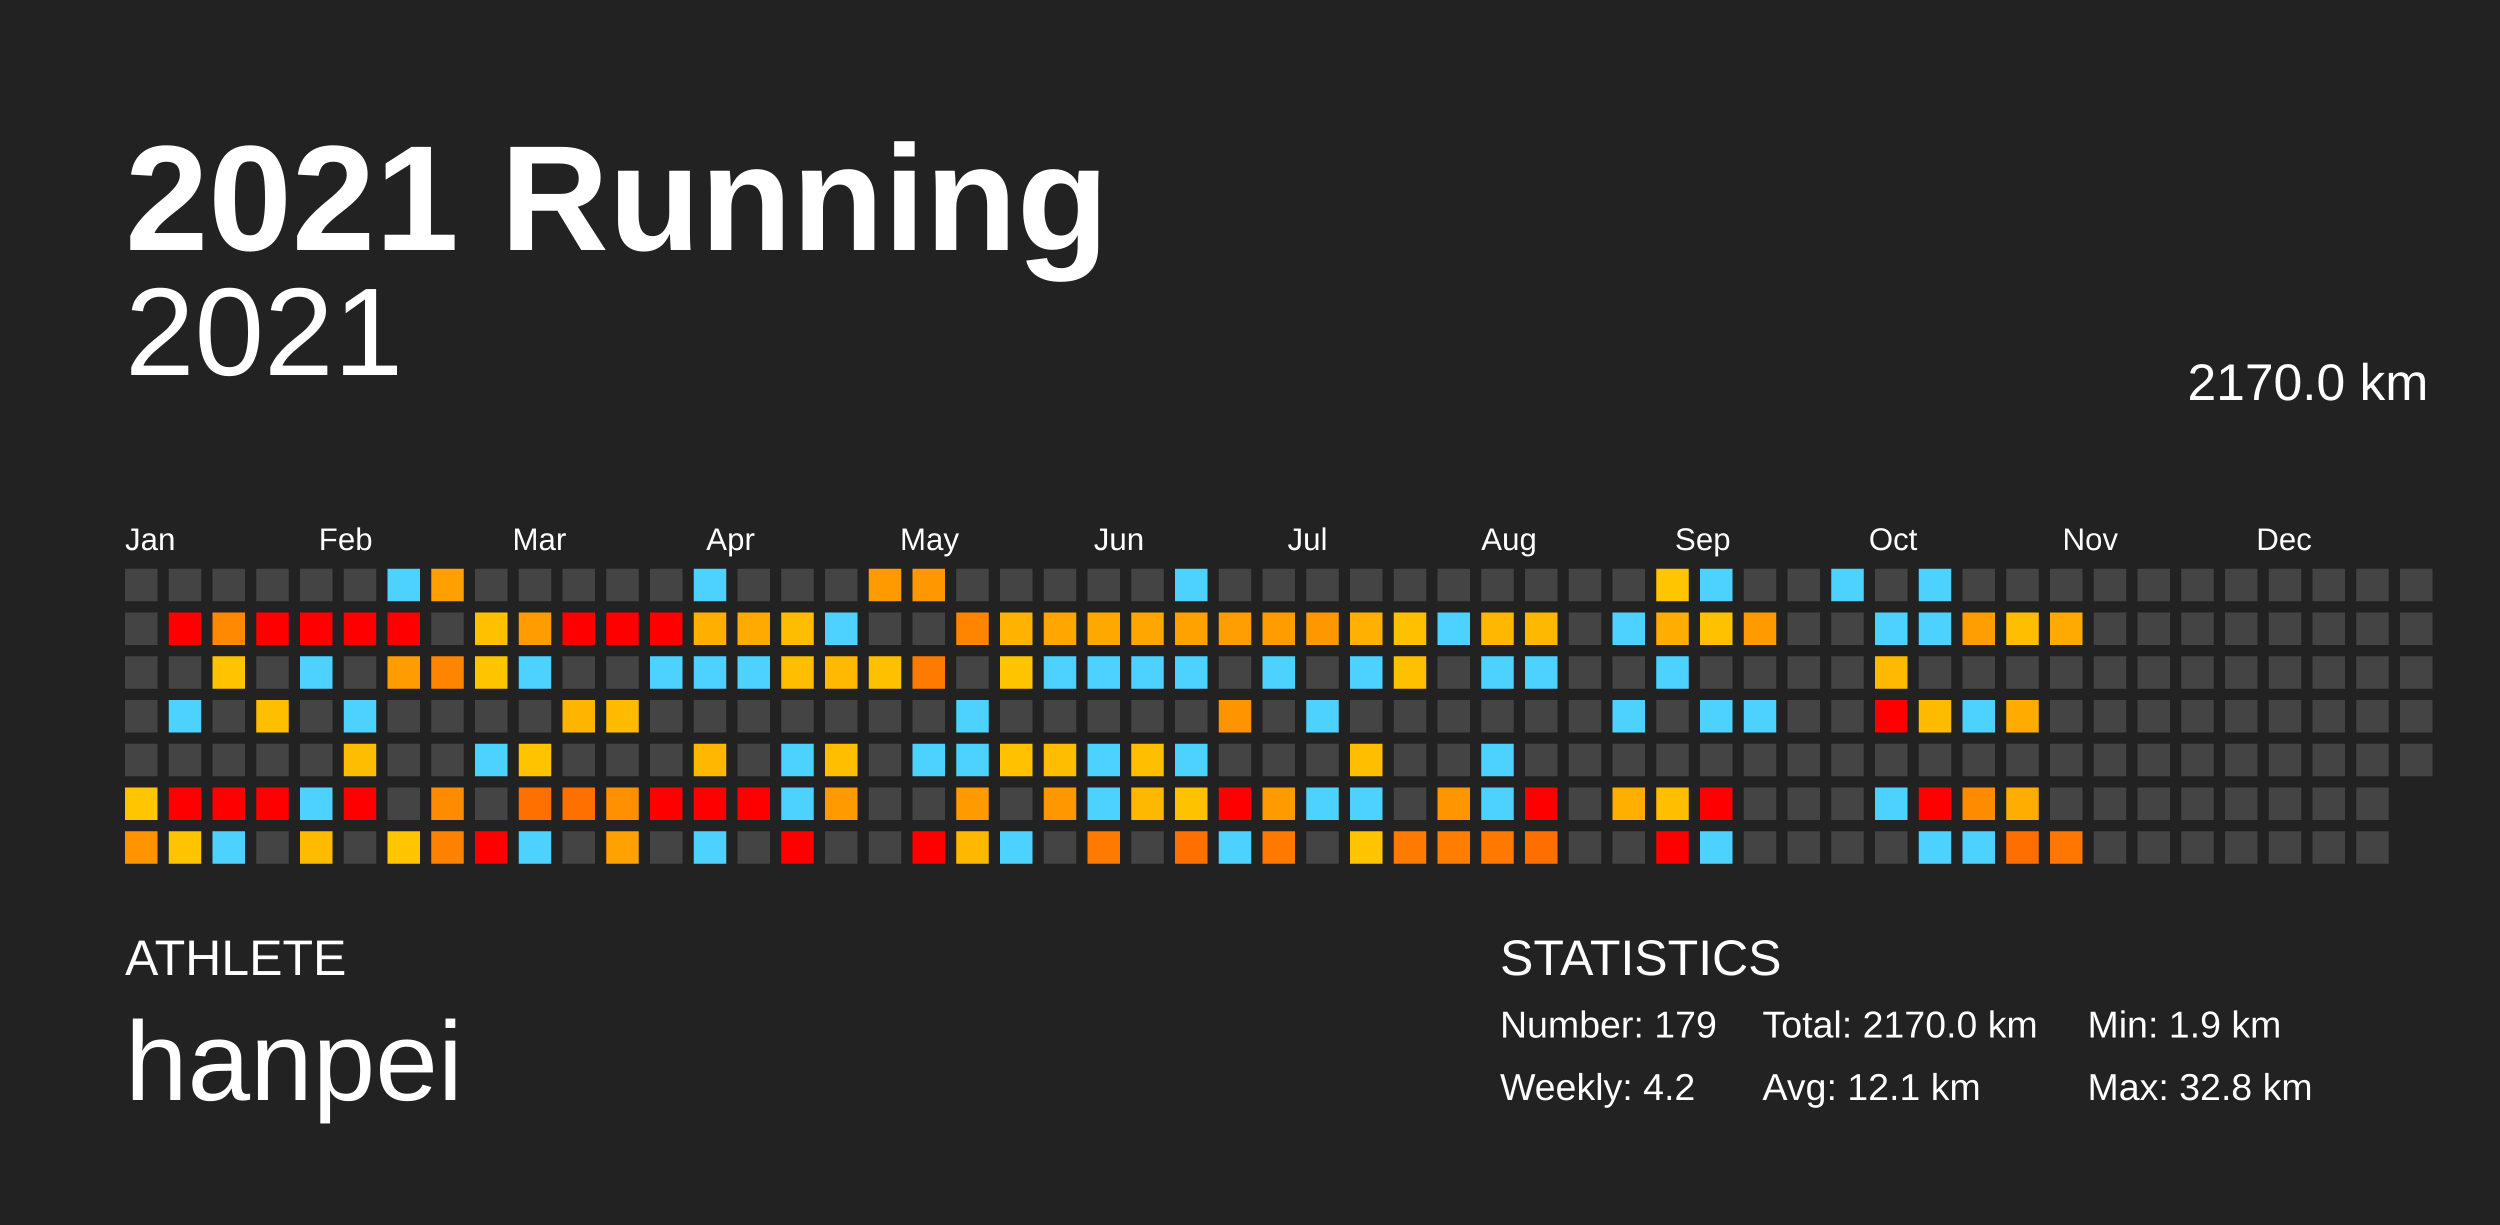
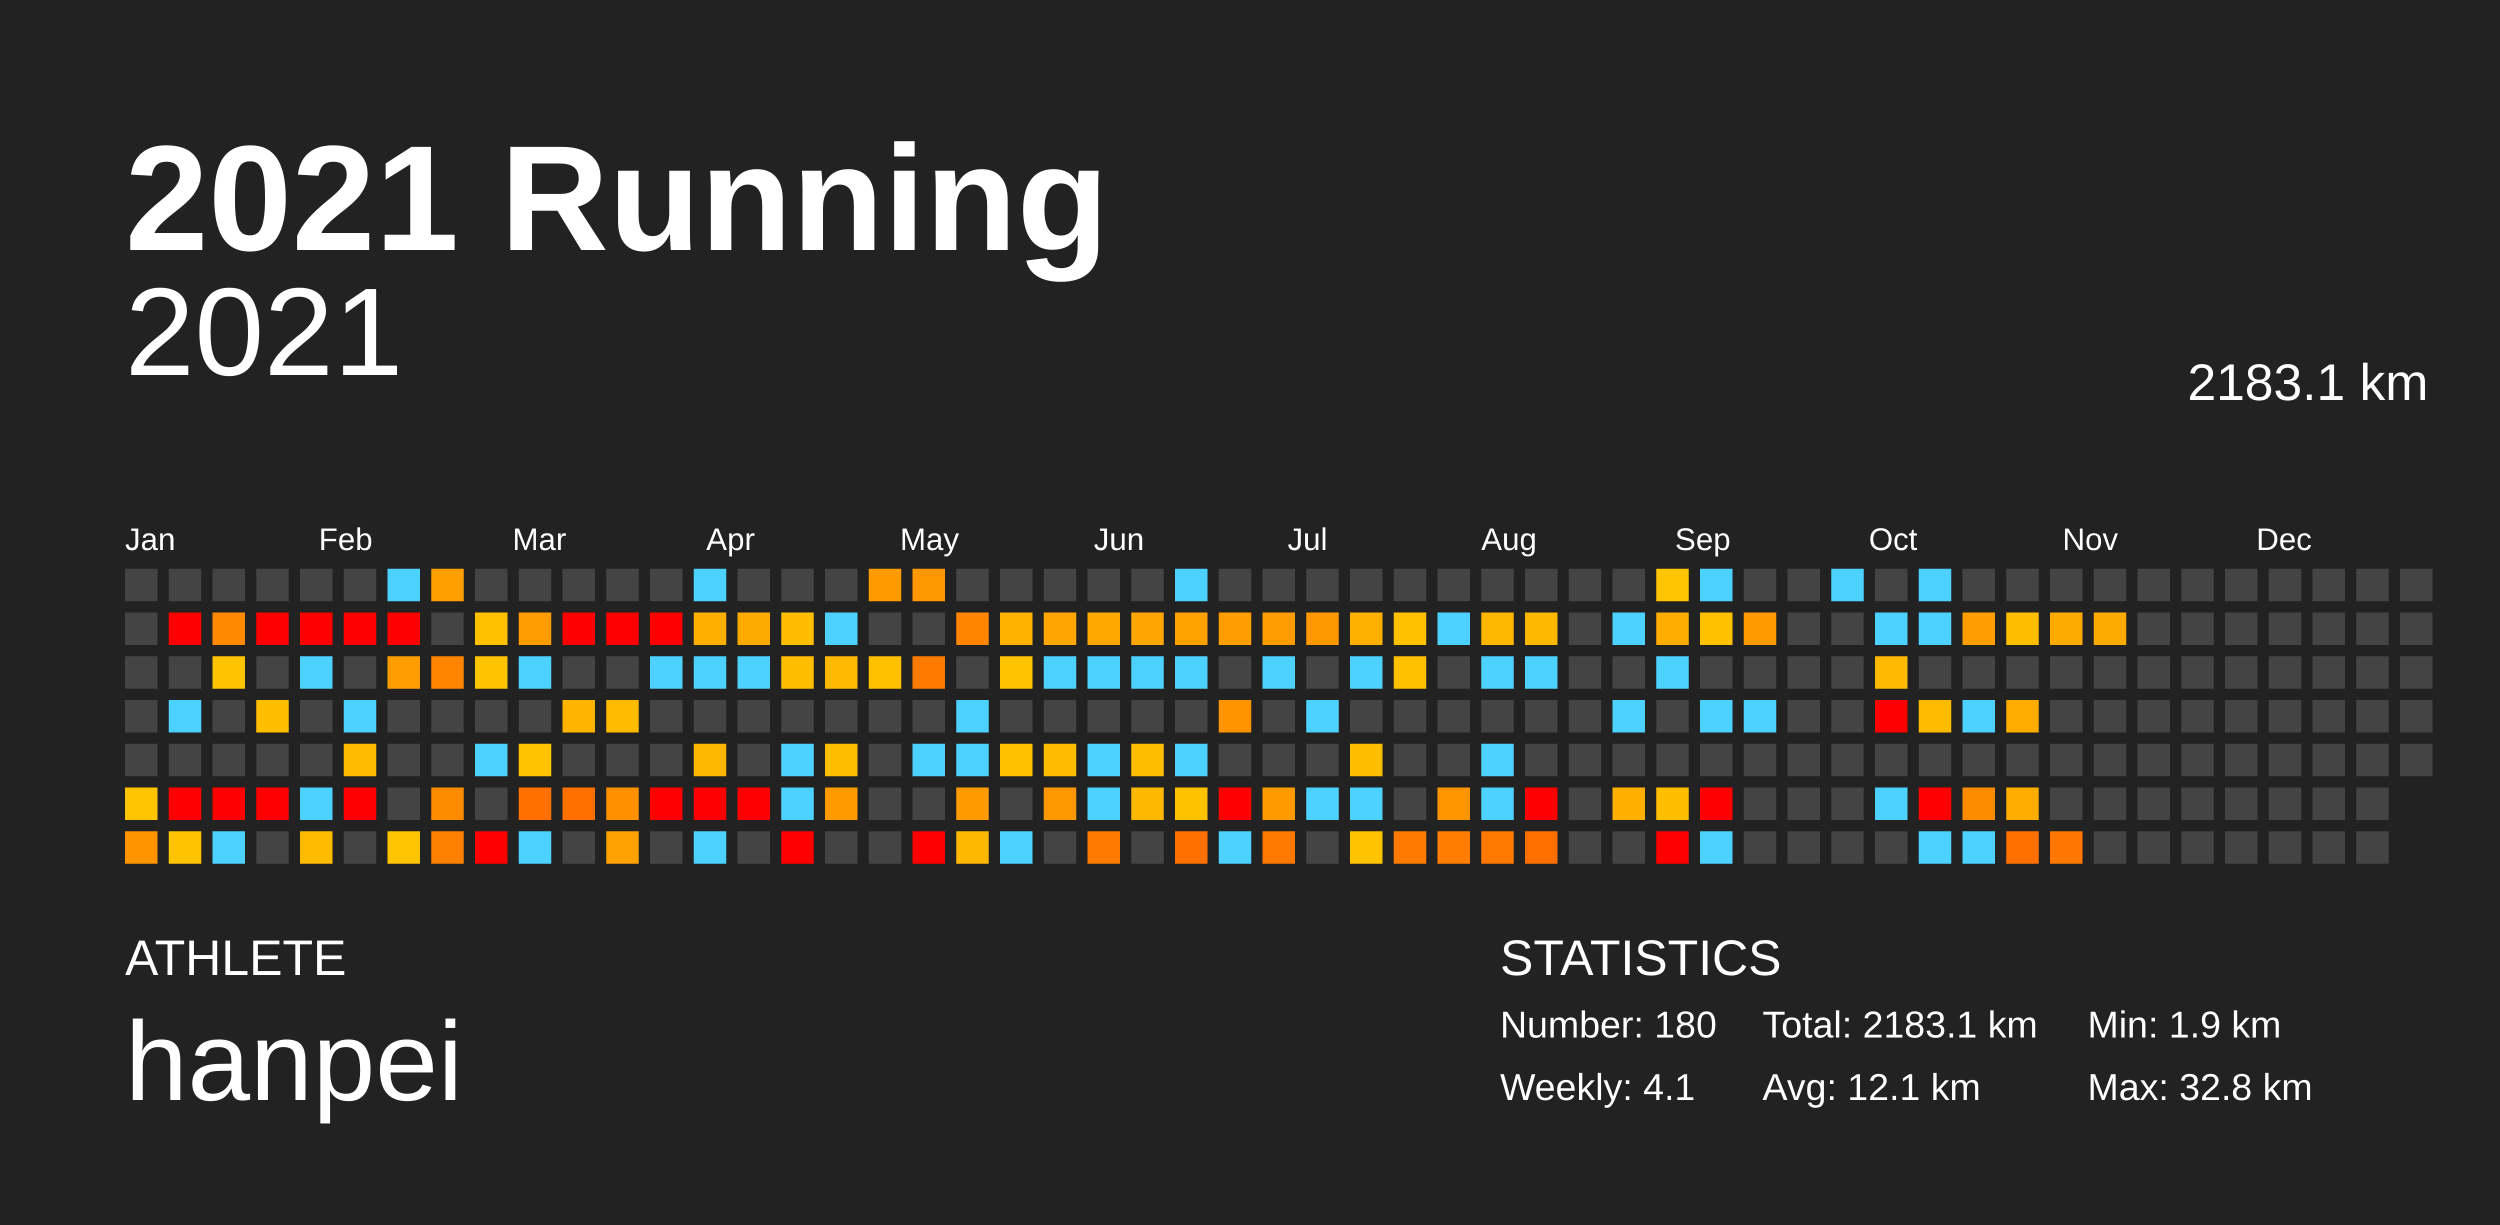
<svg xmlns="http://www.w3.org/2000/svg" baseProfile="full" height="98mm" version="1.1" viewBox="0,0,200,98" width="200mm">
  <defs />
  <rect fill="#222222" height="98" width="200" x="0" y="0" />
  <text fill="#FFFFFF" style="font-size:12px; font-family:Arial; font-weight:bold;" x="10" y="20">2021 Running</text>
  <text fill="#FFFFFF" style="font-size:4px; font-family:Arial" x="10" y="78">ATHLETE</text>
  <text fill="#FFFFFF" style="font-size:9px; font-family:Arial" x="10" y="88">hanpei</text>
  <text fill="#FFFFFF" style="font-size:4px; font-family:Arial" x="120" y="78">STATISTICS</text>
-   <text fill="#FFFFFF" style="font-size:3px; font-family:Arial" x="120" y="83">Number: 179</text>
-   <text fill="#FFFFFF" style="font-size:3px; font-family:Arial" x="120" y="88">Weekly: 4.2</text>
-   <text fill="#FFFFFF" style="font-size:3px; font-family:Arial" x="141" y="83">Total: 2170.0 km</text>
+   <text fill="#FFFFFF" style="font-size:3px; font-family:Arial" x="120" y="83">Number: 180</text>
+   <text fill="#FFFFFF" style="font-size:3px; font-family:Arial" x="120" y="88">Weekly: 4.1</text>
+   <text fill="#FFFFFF" style="font-size:3px; font-family:Arial" x="141" y="83">Total: 2183.1 km</text>
  <text fill="#FFFFFF" style="font-size:3px; font-family:Arial" x="141" y="88">Avg: 12.1 km</text>
  <text fill="#FFFFFF" style="font-size:3px; font-family:Arial" x="167" y="83">Min: 1.9 km</text>
  <text fill="#FFFFFF" style="font-size:3px; font-family:Arial" x="167" y="88">Max: 32.8 km</text>
  <text alignment-baseline="hanging" fill="#FFFFFF" style="font-size:10.0px; font-family:Arial;" x="10" y="30">2021</text>
-   <text alignment-baseline="hanging" fill="#FFFFFF" style="font-size:4.125px; font-family:Arial;" x="175" y="32">2170.0 km</text>
+   <text alignment-baseline="hanging" fill="#FFFFFF" style="font-size:4.125px; font-family:Arial;" x="175" y="32">2183.1 km</text>
  <text fill="#FFFFFF" style="font-size:2.5px; font-family:Arial" x="10.0" y="44">Jan</text>
  <text fill="#FFFFFF" style="font-size:2.5px; font-family:Arial" x="25.5" y="44">Feb</text>
  <text fill="#FFFFFF" style="font-size:2.5px; font-family:Arial" x="41.0" y="44">Mar</text>
  <text fill="#FFFFFF" style="font-size:2.5px; font-family:Arial" x="56.5" y="44">Apr</text>
  <text fill="#FFFFFF" style="font-size:2.5px; font-family:Arial" x="72.0" y="44">May</text>
  <text fill="#FFFFFF" style="font-size:2.5px; font-family:Arial" x="87.5" y="44">Jun</text>
  <text fill="#FFFFFF" style="font-size:2.5px; font-family:Arial" x="103.0" y="44">Jul</text>
  <text fill="#FFFFFF" style="font-size:2.5px; font-family:Arial" x="118.5" y="44">Aug</text>
  <text fill="#FFFFFF" style="font-size:2.5px; font-family:Arial" x="134.0" y="44">Sep</text>
  <text fill="#FFFFFF" style="font-size:2.5px; font-family:Arial" x="149.5" y="44">Oct</text>
  <text fill="#FFFFFF" style="font-size:2.5px; font-family:Arial" x="165.0" y="44">Nov</text>
  <text fill="#FFFFFF" style="font-size:2.5px; font-family:Arial" x="180.5" y="44">Dec</text>
  <rect fill="#444444" height="2.6" width="2.6" x="10.0" y="45.5" />
  <rect fill="#444444" height="2.6" width="2.6" x="10.0" y="49.0" />
  <rect fill="#444444" height="2.6" width="2.6" x="10.0" y="52.5" />
  <rect fill="#444444" height="2.6" width="2.6" x="10.0" y="56.0" />
  <rect fill="#444444" height="2.6" width="2.6" x="10.0" y="59.5" />
  <rect fill="#ffc500" height="2.6" width="2.6" x="10.0" y="63.0" />
  <rect fill="#ff9400" height="2.6" width="2.6" x="10.0" y="66.5" />
  <rect fill="#444444" height="2.6" width="2.6" x="13.5" y="45.5" />
  <rect fill="red" height="2.6" width="2.6" x="13.5" y="49.0" />
  <rect fill="#444444" height="2.6" width="2.6" x="13.5" y="52.5" />
  <rect fill="#4dd2ff" height="2.6" width="2.6" x="13.5" y="56.0" />
  <rect fill="#444444" height="2.6" width="2.6" x="13.5" y="59.5" />
  <rect fill="red" height="2.6" width="2.6" x="13.5" y="63.0" />
  <rect fill="#ffc400" height="2.6" width="2.6" x="13.5" y="66.5" />
  <rect fill="#444444" height="2.6" width="2.6" x="17.0" y="45.5" />
  <rect fill="#ff8900" height="2.6" width="2.6" x="17.0" y="49.0" />
  <rect fill="#ffc300" height="2.6" width="2.6" x="17.0" y="52.5" />
  <rect fill="#444444" height="2.6" width="2.6" x="17.0" y="56.0" />
  <rect fill="#444444" height="2.6" width="2.6" x="17.0" y="59.5" />
  <rect fill="red" height="2.6" width="2.6" x="17.0" y="63.0" />
  <rect fill="#4dd2ff" height="2.6" width="2.6" x="17.0" y="66.5" />
  <rect fill="#444444" height="2.6" width="2.6" x="20.5" y="45.5" />
  <rect fill="red" height="2.6" width="2.6" x="20.5" y="49.0" />
  <rect fill="#444444" height="2.6" width="2.6" x="20.5" y="52.5" />
  <rect fill="#ffbe00" height="2.6" width="2.6" x="20.5" y="56.0" />
  <rect fill="#444444" height="2.6" width="2.6" x="20.5" y="59.5" />
  <rect fill="red" height="2.6" width="2.6" x="20.5" y="63.0" />
  <rect fill="#444444" height="2.6" width="2.6" x="20.5" y="66.5" />
  <rect fill="#444444" height="2.6" width="2.6" x="24.0" y="45.5" />
  <rect fill="red" height="2.6" width="2.6" x="24.0" y="49.0" />
  <rect fill="#4dd2ff" height="2.6" width="2.6" x="24.0" y="52.5" />
  <rect fill="#444444" height="2.6" width="2.6" x="24.0" y="56.0" />
  <rect fill="#444444" height="2.6" width="2.6" x="24.0" y="59.5" />
  <rect fill="#4dd2ff" height="2.6" width="2.6" x="24.0" y="63.0" />
  <rect fill="#ffbb00" height="2.6" width="2.6" x="24.0" y="66.5" />
  <rect fill="#444444" height="2.6" width="2.6" x="27.5" y="45.5" />
  <rect fill="red" height="2.6" width="2.6" x="27.5" y="49.0" />
  <rect fill="#444444" height="2.6" width="2.6" x="27.5" y="52.5" />
  <rect fill="#4dd2ff" height="2.6" width="2.6" x="27.5" y="56.0" />
  <rect fill="#ffbd00" height="2.6" width="2.6" x="27.5" y="59.5" />
  <rect fill="red" height="2.6" width="2.6" x="27.5" y="63.0" />
  <rect fill="#444444" height="2.6" width="2.6" x="27.5" y="66.5" />
  <rect fill="#4dd2ff" height="2.6" width="2.6" x="31.0" y="45.5" />
  <rect fill="red" height="2.6" width="2.6" x="31.0" y="49.0" />
  <rect fill="#ff9d00" height="2.6" width="2.6" x="31.0" y="52.5" />
  <rect fill="#444444" height="2.6" width="2.6" x="31.0" y="56.0" />
  <rect fill="#444444" height="2.6" width="2.6" x="31.0" y="59.5" />
  <rect fill="#444444" height="2.6" width="2.6" x="31.0" y="63.0" />
  <rect fill="#ffc500" height="2.6" width="2.6" x="31.0" y="66.5" />
  <rect fill="#ffa000" height="2.6" width="2.6" x="34.5" y="45.5" />
  <rect fill="#444444" height="2.6" width="2.6" x="34.5" y="49.0" />
  <rect fill="#ff8500" height="2.6" width="2.6" x="34.5" y="52.5" />
  <rect fill="#444444" height="2.6" width="2.6" x="34.5" y="56.0" />
  <rect fill="#444444" height="2.6" width="2.6" x="34.5" y="59.5" />
  <rect fill="#ff8b00" height="2.6" width="2.6" x="34.5" y="63.0" />
  <rect fill="#ff8100" height="2.6" width="2.6" x="34.5" y="66.5" />
  <rect fill="#444444" height="2.6" width="2.6" x="38.0" y="45.5" />
  <rect fill="#ffc000" height="2.6" width="2.6" x="38.0" y="49.0" />
  <rect fill="#ffc400" height="2.6" width="2.6" x="38.0" y="52.5" />
  <rect fill="#444444" height="2.6" width="2.6" x="38.0" y="56.0" />
  <rect fill="#4dd2ff" height="2.6" width="2.6" x="38.0" y="59.5" />
  <rect fill="#444444" height="2.6" width="2.6" x="38.0" y="63.0" />
  <rect fill="red" height="2.6" width="2.6" x="38.0" y="66.5" />
  <rect fill="#444444" height="2.6" width="2.6" x="41.5" y="45.5" />
  <rect fill="#ff9d00" height="2.6" width="2.6" x="41.5" y="49.0" />
  <rect fill="#4dd2ff" height="2.6" width="2.6" x="41.5" y="52.5" />
  <rect fill="#444444" height="2.6" width="2.6" x="41.5" y="56.0" />
  <rect fill="#ffc300" height="2.6" width="2.6" x="41.5" y="59.5" />
  <rect fill="#ff7000" height="2.6" width="2.6" x="41.5" y="63.0" />
  <rect fill="#4dd2ff" height="2.6" width="2.6" x="41.5" y="66.5" />
  <rect fill="#444444" height="2.6" width="2.6" x="45.0" y="45.5" />
  <rect fill="red" height="2.6" width="2.6" x="45.0" y="49.0" />
  <rect fill="#444444" height="2.6" width="2.6" x="45.0" y="52.5" />
  <rect fill="#ffb500" height="2.6" width="2.6" x="45.0" y="56.0" />
  <rect fill="#444444" height="2.6" width="2.6" x="45.0" y="59.5" />
  <rect fill="#ff7000" height="2.6" width="2.6" x="45.0" y="63.0" />
  <rect fill="#444444" height="2.6" width="2.6" x="45.0" y="66.5" />
  <rect fill="#444444" height="2.6" width="2.6" x="48.5" y="45.5" />
  <rect fill="red" height="2.6" width="2.6" x="48.5" y="49.0" />
  <rect fill="#444444" height="2.6" width="2.6" x="48.5" y="52.5" />
  <rect fill="#ffbb00" height="2.6" width="2.6" x="48.5" y="56.0" />
  <rect fill="#444444" height="2.6" width="2.6" x="48.5" y="59.5" />
  <rect fill="#ff9000" height="2.6" width="2.6" x="48.5" y="63.0" />
  <rect fill="#ffa100" height="2.6" width="2.6" x="48.5" y="66.5" />
  <rect fill="#444444" height="2.6" width="2.6" x="52.0" y="45.5" />
  <rect fill="red" height="2.6" width="2.6" x="52.0" y="49.0" />
  <rect fill="#4dd2ff" height="2.6" width="2.6" x="52.0" y="52.5" />
  <rect fill="#444444" height="2.6" width="2.6" x="52.0" y="56.0" />
  <rect fill="#444444" height="2.6" width="2.6" x="52.0" y="59.5" />
  <rect fill="red" height="2.6" width="2.6" x="52.0" y="63.0" />
  <rect fill="#444444" height="2.6" width="2.6" x="52.0" y="66.5" />
  <rect fill="#4dd2ff" height="2.6" width="2.6" x="55.5" y="45.5" />
  <rect fill="#ffaf00" height="2.6" width="2.6" x="55.5" y="49.0" />
  <rect fill="#4dd2ff" height="2.6" width="2.6" x="55.5" y="52.5" />
  <rect fill="#444444" height="2.6" width="2.6" x="55.5" y="56.0" />
  <rect fill="#ffb700" height="2.6" width="2.6" x="55.5" y="59.5" />
  <rect fill="red" height="2.6" width="2.6" x="55.5" y="63.0" />
  <rect fill="#4dd2ff" height="2.6" width="2.6" x="55.5" y="66.5" />
  <rect fill="#444444" height="2.6" width="2.6" x="59.0" y="45.5" />
  <rect fill="#ffaa00" height="2.6" width="2.6" x="59.0" y="49.0" />
  <rect fill="#4dd2ff" height="2.6" width="2.6" x="59.0" y="52.5" />
  <rect fill="#444444" height="2.6" width="2.6" x="59.0" y="56.0" />
  <rect fill="#444444" height="2.6" width="2.6" x="59.0" y="59.5" />
  <rect fill="red" height="2.6" width="2.6" x="59.0" y="63.0" />
  <rect fill="#444444" height="2.6" width="2.6" x="59.0" y="66.5" />
  <rect fill="#444444" height="2.6" width="2.6" x="62.5" y="45.5" />
  <rect fill="#ffbd00" height="2.6" width="2.6" x="62.5" y="49.0" />
  <rect fill="#ffbe00" height="2.6" width="2.6" x="62.5" y="52.5" />
  <rect fill="#444444" height="2.6" width="2.6" x="62.5" y="56.0" />
  <rect fill="#4dd2ff" height="2.6" width="2.6" x="62.5" y="59.5" />
  <rect fill="#4dd2ff" height="2.6" width="2.6" x="62.5" y="63.0" />
  <rect fill="red" height="2.6" width="2.6" x="62.5" y="66.5" />
  <rect fill="#444444" height="2.6" width="2.6" x="66.0" y="45.5" />
  <rect fill="#4dd2ff" height="2.6" width="2.6" x="66.0" y="49.0" />
  <rect fill="#ffb900" height="2.6" width="2.6" x="66.0" y="52.5" />
  <rect fill="#444444" height="2.6" width="2.6" x="66.0" y="56.0" />
  <rect fill="#ffbf00" height="2.6" width="2.6" x="66.0" y="59.5" />
  <rect fill="#ff9a00" height="2.6" width="2.6" x="66.0" y="63.0" />
  <rect fill="#444444" height="2.6" width="2.6" x="66.0" y="66.5" />
  <rect fill="#ff9a00" height="2.6" width="2.6" x="69.5" y="45.5" />
  <rect fill="#444444" height="2.6" width="2.6" x="69.5" y="49.0" />
  <rect fill="#ffc000" height="2.6" width="2.6" x="69.5" y="52.5" />
  <rect fill="#444444" height="2.6" width="2.6" x="69.5" y="56.0" />
  <rect fill="#444444" height="2.6" width="2.6" x="69.5" y="59.5" />
  <rect fill="#444444" height="2.6" width="2.6" x="69.5" y="63.0" />
  <rect fill="#444444" height="2.6" width="2.6" x="69.5" y="66.5" />
  <rect fill="#ff9700" height="2.6" width="2.6" x="73.0" y="45.5" />
  <rect fill="#444444" height="2.6" width="2.6" x="73.0" y="49.0" />
  <rect fill="#ff7b00" height="2.6" width="2.6" x="73.0" y="52.5" />
  <rect fill="#444444" height="2.6" width="2.6" x="73.0" y="56.0" />
  <rect fill="#4dd2ff" height="2.6" width="2.6" x="73.0" y="59.5" />
  <rect fill="#444444" height="2.6" width="2.6" x="73.0" y="63.0" />
  <rect fill="red" height="2.6" width="2.6" x="73.0" y="66.5" />
  <rect fill="#444444" height="2.6" width="2.6" x="76.5" y="45.5" />
  <rect fill="#ff8500" height="2.6" width="2.6" x="76.5" y="49.0" />
  <rect fill="#444444" height="2.6" width="2.6" x="76.5" y="52.5" />
  <rect fill="#4dd2ff" height="2.6" width="2.6" x="76.5" y="56.0" />
  <rect fill="#4dd2ff" height="2.6" width="2.6" x="76.5" y="59.5" />
  <rect fill="#ff9a00" height="2.6" width="2.6" x="76.5" y="63.0" />
  <rect fill="#ffb800" height="2.6" width="2.6" x="76.5" y="66.5" />
  <rect fill="#444444" height="2.6" width="2.6" x="80.0" y="45.5" />
  <rect fill="#ffb300" height="2.6" width="2.6" x="80.0" y="49.0" />
  <rect fill="#ffc400" height="2.6" width="2.6" x="80.0" y="52.5" />
  <rect fill="#444444" height="2.6" width="2.6" x="80.0" y="56.0" />
  <rect fill="#ffc100" height="2.6" width="2.6" x="80.0" y="59.5" />
  <rect fill="#444444" height="2.6" width="2.6" x="80.0" y="63.0" />
  <rect fill="#4dd2ff" height="2.6" width="2.6" x="80.0" y="66.5" />
  <rect fill="#444444" height="2.6" width="2.6" x="83.5" y="45.5" />
  <rect fill="#ffa700" height="2.6" width="2.6" x="83.5" y="49.0" />
  <rect fill="#4dd2ff" height="2.6" width="2.6" x="83.5" y="52.5" />
  <rect fill="#444444" height="2.6" width="2.6" x="83.5" y="56.0" />
  <rect fill="#ffbd00" height="2.6" width="2.6" x="83.5" y="59.5" />
  <rect fill="#ff9700" height="2.6" width="2.6" x="83.5" y="63.0" />
  <rect fill="#444444" height="2.6" width="2.6" x="83.5" y="66.5" />
  <rect fill="#444444" height="2.6" width="2.6" x="87.0" y="45.5" />
  <rect fill="#ffa800" height="2.6" width="2.6" x="87.0" y="49.0" />
  <rect fill="#4dd2ff" height="2.6" width="2.6" x="87.0" y="52.5" />
  <rect fill="#444444" height="2.6" width="2.6" x="87.0" y="56.0" />
  <rect fill="#4dd2ff" height="2.6" width="2.6" x="87.0" y="59.5" />
  <rect fill="#4dd2ff" height="2.6" width="2.6" x="87.0" y="63.0" />
  <rect fill="#ff7a00" height="2.6" width="2.6" x="87.0" y="66.5" />
  <rect fill="#444444" height="2.6" width="2.6" x="90.5" y="45.5" />
  <rect fill="#ffa600" height="2.6" width="2.6" x="90.5" y="49.0" />
  <rect fill="#4dd2ff" height="2.6" width="2.6" x="90.5" y="52.5" />
  <rect fill="#444444" height="2.6" width="2.6" x="90.5" y="56.0" />
  <rect fill="#ffbf00" height="2.6" width="2.6" x="90.5" y="59.5" />
  <rect fill="#ffb800" height="2.6" width="2.6" x="90.5" y="63.0" />
  <rect fill="#444444" height="2.6" width="2.6" x="90.5" y="66.5" />
  <rect fill="#4dd2ff" height="2.6" width="2.6" x="94.0" y="45.5" />
  <rect fill="#ffa200" height="2.6" width="2.6" x="94.0" y="49.0" />
  <rect fill="#4dd2ff" height="2.6" width="2.6" x="94.0" y="52.5" />
  <rect fill="#444444" height="2.6" width="2.6" x="94.0" y="56.0" />
  <rect fill="#4dd2ff" height="2.6" width="2.6" x="94.0" y="59.5" />
  <rect fill="#ffc200" height="2.6" width="2.6" x="94.0" y="63.0" />
  <rect fill="#ff7000" height="2.6" width="2.6" x="94.0" y="66.5" />
  <rect fill="#444444" height="2.6" width="2.6" x="97.5" y="45.5" />
  <rect fill="#ff9e00" height="2.6" width="2.6" x="97.5" y="49.0" />
  <rect fill="#444444" height="2.6" width="2.6" x="97.5" y="52.5" />
  <rect fill="#ff9400" height="2.6" width="2.6" x="97.5" y="56.0" />
  <rect fill="#444444" height="2.6" width="2.6" x="97.5" y="59.5" />
  <rect fill="red" height="2.6" width="2.6" x="97.5" y="63.0" />
  <rect fill="#4dd2ff" height="2.6" width="2.6" x="97.5" y="66.5" />
  <rect fill="#444444" height="2.6" width="2.6" x="101.0" y="45.5" />
  <rect fill="#ff9d00" height="2.6" width="2.6" x="101.0" y="49.0" />
  <rect fill="#4dd2ff" height="2.6" width="2.6" x="101.0" y="52.5" />
  <rect fill="#444444" height="2.6" width="2.6" x="101.0" y="56.0" />
  <rect fill="#444444" height="2.6" width="2.6" x="101.0" y="59.5" />
  <rect fill="#ff9a00" height="2.6" width="2.6" x="101.0" y="63.0" />
  <rect fill="#ff7800" height="2.6" width="2.6" x="101.0" y="66.5" />
  <rect fill="#444444" height="2.6" width="2.6" x="104.5" y="45.5" />
  <rect fill="#ff9700" height="2.6" width="2.6" x="104.5" y="49.0" />
  <rect fill="#444444" height="2.6" width="2.6" x="104.5" y="52.5" />
  <rect fill="#4dd2ff" height="2.6" width="2.6" x="104.5" y="56.0" />
  <rect fill="#444444" height="2.6" width="2.6" x="104.5" y="59.5" />
  <rect fill="#4dd2ff" height="2.6" width="2.6" x="104.5" y="63.0" />
  <rect fill="#444444" height="2.6" width="2.6" x="104.5" y="66.5" />
  <rect fill="#444444" height="2.6" width="2.6" x="108.0" y="45.5" />
  <rect fill="#ffb000" height="2.6" width="2.6" x="108.0" y="49.0" />
  <rect fill="#4dd2ff" height="2.6" width="2.6" x="108.0" y="52.5" />
  <rect fill="#444444" height="2.6" width="2.6" x="108.0" y="56.0" />
  <rect fill="#ffbf00" height="2.6" width="2.6" x="108.0" y="59.5" />
  <rect fill="#4dd2ff" height="2.6" width="2.6" x="108.0" y="63.0" />
  <rect fill="#ffc400" height="2.6" width="2.6" x="108.0" y="66.5" />
  <rect fill="#444444" height="2.6" width="2.6" x="111.5" y="45.5" />
  <rect fill="#ffc000" height="2.6" width="2.6" x="111.5" y="49.0" />
  <rect fill="#ffc000" height="2.6" width="2.6" x="111.5" y="52.5" />
  <rect fill="#444444" height="2.6" width="2.6" x="111.5" y="56.0" />
  <rect fill="#444444" height="2.6" width="2.6" x="111.5" y="59.5" />
  <rect fill="#444444" height="2.6" width="2.6" x="111.5" y="63.0" />
  <rect fill="#ff7a00" height="2.6" width="2.6" x="111.5" y="66.5" />
  <rect fill="#444444" height="2.6" width="2.6" x="115.0" y="45.5" />
  <rect fill="#4dd2ff" height="2.6" width="2.6" x="115.0" y="49.0" />
  <rect fill="#444444" height="2.6" width="2.6" x="115.0" y="52.5" />
  <rect fill="#444444" height="2.6" width="2.6" x="115.0" y="56.0" />
  <rect fill="#444444" height="2.6" width="2.6" x="115.0" y="59.5" />
  <rect fill="#ff9500" height="2.6" width="2.6" x="115.0" y="63.0" />
  <rect fill="#ff7d00" height="2.6" width="2.6" x="115.0" y="66.5" />
  <rect fill="#444444" height="2.6" width="2.6" x="118.5" y="45.5" />
  <rect fill="#ffb700" height="2.6" width="2.6" x="118.5" y="49.0" />
  <rect fill="#4dd2ff" height="2.6" width="2.6" x="118.5" y="52.5" />
  <rect fill="#444444" height="2.6" width="2.6" x="118.5" y="56.0" />
  <rect fill="#4dd2ff" height="2.6" width="2.6" x="118.5" y="59.5" />
  <rect fill="#4dd2ff" height="2.6" width="2.6" x="118.5" y="63.0" />
  <rect fill="#ff7800" height="2.6" width="2.6" x="118.5" y="66.5" />
  <rect fill="#444444" height="2.6" width="2.6" x="122.0" y="45.5" />
  <rect fill="#ffb800" height="2.6" width="2.6" x="122.0" y="49.0" />
  <rect fill="#4dd2ff" height="2.6" width="2.6" x="122.0" y="52.5" />
  <rect fill="#444444" height="2.6" width="2.6" x="122.0" y="56.0" />
  <rect fill="#444444" height="2.6" width="2.6" x="122.0" y="59.5" />
  <rect fill="red" height="2.6" width="2.6" x="122.0" y="63.0" />
  <rect fill="#ff6f00" height="2.6" width="2.6" x="122.0" y="66.5" />
  <rect fill="#444444" height="2.6" width="2.6" x="125.5" y="45.5" />
  <rect fill="#444444" height="2.6" width="2.6" x="125.5" y="49.0" />
  <rect fill="#444444" height="2.6" width="2.6" x="125.5" y="52.5" />
  <rect fill="#444444" height="2.6" width="2.6" x="125.5" y="56.0" />
  <rect fill="#444444" height="2.6" width="2.6" x="125.5" y="59.5" />
  <rect fill="#444444" height="2.6" width="2.6" x="125.5" y="63.0" />
  <rect fill="#444444" height="2.6" width="2.6" x="125.5" y="66.5" />
  <rect fill="#444444" height="2.6" width="2.6" x="129.0" y="45.5" />
  <rect fill="#4dd2ff" height="2.6" width="2.6" x="129.0" y="49.0" />
  <rect fill="#444444" height="2.6" width="2.6" x="129.0" y="52.5" />
  <rect fill="#4dd2ff" height="2.6" width="2.6" x="129.0" y="56.0" />
  <rect fill="#444444" height="2.6" width="2.6" x="129.0" y="59.5" />
  <rect fill="#ffaf00" height="2.6" width="2.6" x="129.0" y="63.0" />
  <rect fill="#444444" height="2.6" width="2.6" x="129.0" y="66.5" />
  <rect fill="#ffc500" height="2.6" width="2.6" x="132.5" y="45.5" />
  <rect fill="#ffad00" height="2.6" width="2.6" x="132.5" y="49.0" />
  <rect fill="#4dd2ff" height="2.6" width="2.6" x="132.5" y="52.5" />
  <rect fill="#444444" height="2.6" width="2.6" x="132.5" y="56.0" />
  <rect fill="#444444" height="2.6" width="2.6" x="132.5" y="59.5" />
  <rect fill="#ffbf00" height="2.6" width="2.6" x="132.5" y="63.0" />
  <rect fill="red" height="2.6" width="2.6" x="132.5" y="66.5" />
  <rect fill="#4dd2ff" height="2.6" width="2.6" x="136.0" y="45.5" />
  <rect fill="#ffc100" height="2.6" width="2.6" x="136.0" y="49.0" />
  <rect fill="#444444" height="2.6" width="2.6" x="136.0" y="52.5" />
  <rect fill="#4dd2ff" height="2.6" width="2.6" x="136.0" y="56.0" />
  <rect fill="#444444" height="2.6" width="2.6" x="136.0" y="59.5" />
  <rect fill="red" height="2.6" width="2.6" x="136.0" y="63.0" />
  <rect fill="#4dd2ff" height="2.6" width="2.6" x="136.0" y="66.5" />
  <rect fill="#444444" height="2.6" width="2.6" x="139.5" y="45.5" />
  <rect fill="#ff9b00" height="2.6" width="2.6" x="139.5" y="49.0" />
  <rect fill="#444444" height="2.6" width="2.6" x="139.5" y="52.5" />
  <rect fill="#4dd2ff" height="2.6" width="2.6" x="139.5" y="56.0" />
  <rect fill="#444444" height="2.6" width="2.6" x="139.5" y="59.5" />
  <rect fill="#444444" height="2.6" width="2.6" x="139.5" y="63.0" />
  <rect fill="#444444" height="2.6" width="2.6" x="139.5" y="66.5" />
  <rect fill="#444444" height="2.6" width="2.6" x="143.0" y="45.5" />
  <rect fill="#444444" height="2.6" width="2.6" x="143.0" y="49.0" />
  <rect fill="#444444" height="2.6" width="2.6" x="143.0" y="52.5" />
  <rect fill="#444444" height="2.6" width="2.6" x="143.0" y="56.0" />
  <rect fill="#444444" height="2.6" width="2.6" x="143.0" y="59.5" />
  <rect fill="#444444" height="2.6" width="2.6" x="143.0" y="63.0" />
  <rect fill="#444444" height="2.6" width="2.6" x="143.0" y="66.5" />
  <rect fill="#4dd2ff" height="2.6" width="2.6" x="146.5" y="45.5" />
  <rect fill="#444444" height="2.6" width="2.6" x="146.5" y="49.0" />
  <rect fill="#444444" height="2.6" width="2.6" x="146.5" y="52.5" />
  <rect fill="#444444" height="2.6" width="2.6" x="146.5" y="56.0" />
  <rect fill="#444444" height="2.6" width="2.6" x="146.5" y="59.5" />
  <rect fill="#444444" height="2.6" width="2.6" x="146.5" y="63.0" />
  <rect fill="#444444" height="2.6" width="2.6" x="146.5" y="66.5" />
  <rect fill="#444444" height="2.6" width="2.6" x="150.0" y="45.5" />
  <rect fill="#4dd2ff" height="2.6" width="2.6" x="150.0" y="49.0" />
  <rect fill="#ffb900" height="2.6" width="2.6" x="150.0" y="52.5" />
  <rect fill="red" height="2.6" width="2.6" x="150.0" y="56.0" />
  <rect fill="#444444" height="2.6" width="2.6" x="150.0" y="59.5" />
  <rect fill="#4dd2ff" height="2.6" width="2.6" x="150.0" y="63.0" />
  <rect fill="#444444" height="2.6" width="2.6" x="150.0" y="66.5" />
  <rect fill="#4dd2ff" height="2.6" width="2.6" x="153.5" y="45.5" />
  <rect fill="#4dd2ff" height="2.6" width="2.6" x="153.5" y="49.0" />
  <rect fill="#444444" height="2.6" width="2.6" x="153.5" y="52.5" />
  <rect fill="#ffbb00" height="2.6" width="2.6" x="153.5" y="56.0" />
  <rect fill="#444444" height="2.6" width="2.6" x="153.5" y="59.5" />
  <rect fill="red" height="2.6" width="2.6" x="153.5" y="63.0" />
  <rect fill="#4dd2ff" height="2.6" width="2.6" x="153.5" y="66.5" />
  <rect fill="#444444" height="2.6" width="2.6" x="157.0" y="45.5" />
  <rect fill="#ff9e00" height="2.6" width="2.6" x="157.0" y="49.0" />
  <rect fill="#444444" height="2.6" width="2.6" x="157.0" y="52.5" />
  <rect fill="#4dd2ff" height="2.6" width="2.6" x="157.0" y="56.0" />
  <rect fill="#444444" height="2.6" width="2.6" x="157.0" y="59.5" />
  <rect fill="#ff8c00" height="2.6" width="2.6" x="157.0" y="63.0" />
  <rect fill="#4dd2ff" height="2.6" width="2.6" x="157.0" y="66.5" />
  <rect fill="#444444" height="2.6" width="2.6" x="160.5" y="45.5" />
  <rect fill="#ffbe00" height="2.6" width="2.6" x="160.5" y="49.0" />
  <rect fill="#444444" height="2.6" width="2.6" x="160.5" y="52.5" />
  <rect fill="#ffab00" height="2.6" width="2.6" x="160.5" y="56.0" />
  <rect fill="#444444" height="2.6" width="2.6" x="160.5" y="59.5" />
  <rect fill="#ffad00" height="2.6" width="2.6" x="160.5" y="63.0" />
  <rect fill="#ff6f00" height="2.6" width="2.6" x="160.5" y="66.5" />
  <rect fill="#444444" height="2.6" width="2.6" x="164.0" y="45.5" />
  <rect fill="#ffaa00" height="2.6" width="2.6" x="164.0" y="49.0" />
  <rect fill="#444444" height="2.6" width="2.6" x="164.0" y="52.5" />
  <rect fill="#444444" height="2.6" width="2.6" x="164.0" y="56.0" />
  <rect fill="#444444" height="2.6" width="2.6" x="164.0" y="59.5" />
  <rect fill="#444444" height="2.6" width="2.6" x="164.0" y="63.0" />
  <rect fill="#ff7700" height="2.6" width="2.6" x="164.0" y="66.5" />
  <rect fill="#444444" height="2.6" width="2.6" x="167.5" y="45.5" />
-   <rect fill="#444444" height="2.6" width="2.6" x="167.5" y="49.0" />
+   <rect fill="#ffaa00" height="2.6" width="2.6" x="167.5" y="49.0" />
  <rect fill="#444444" height="2.6" width="2.6" x="167.5" y="52.5" />
  <rect fill="#444444" height="2.6" width="2.6" x="167.5" y="56.0" />
  <rect fill="#444444" height="2.6" width="2.6" x="167.5" y="59.5" />
  <rect fill="#444444" height="2.6" width="2.6" x="167.5" y="63.0" />
  <rect fill="#444444" height="2.6" width="2.6" x="167.5" y="66.5" />
  <rect fill="#444444" height="2.6" width="2.6" x="171.0" y="45.5" />
  <rect fill="#444444" height="2.6" width="2.6" x="171.0" y="49.0" />
  <rect fill="#444444" height="2.6" width="2.6" x="171.0" y="52.5" />
  <rect fill="#444444" height="2.6" width="2.6" x="171.0" y="56.0" />
  <rect fill="#444444" height="2.6" width="2.6" x="171.0" y="59.5" />
  <rect fill="#444444" height="2.6" width="2.6" x="171.0" y="63.0" />
  <rect fill="#444444" height="2.6" width="2.6" x="171.0" y="66.5" />
  <rect fill="#444444" height="2.6" width="2.6" x="174.5" y="45.5" />
  <rect fill="#444444" height="2.6" width="2.6" x="174.5" y="49.0" />
  <rect fill="#444444" height="2.6" width="2.6" x="174.5" y="52.5" />
  <rect fill="#444444" height="2.6" width="2.6" x="174.5" y="56.0" />
  <rect fill="#444444" height="2.6" width="2.6" x="174.5" y="59.5" />
  <rect fill="#444444" height="2.6" width="2.6" x="174.5" y="63.0" />
  <rect fill="#444444" height="2.6" width="2.6" x="174.5" y="66.5" />
  <rect fill="#444444" height="2.6" width="2.6" x="178.0" y="45.5" />
  <rect fill="#444444" height="2.6" width="2.6" x="178.0" y="49.0" />
  <rect fill="#444444" height="2.6" width="2.6" x="178.0" y="52.5" />
  <rect fill="#444444" height="2.6" width="2.6" x="178.0" y="56.0" />
  <rect fill="#444444" height="2.6" width="2.6" x="178.0" y="59.5" />
  <rect fill="#444444" height="2.6" width="2.6" x="178.0" y="63.0" />
  <rect fill="#444444" height="2.6" width="2.6" x="178.0" y="66.5" />
  <rect fill="#444444" height="2.6" width="2.6" x="181.5" y="45.5" />
  <rect fill="#444444" height="2.6" width="2.6" x="181.5" y="49.0" />
  <rect fill="#444444" height="2.6" width="2.6" x="181.5" y="52.5" />
  <rect fill="#444444" height="2.6" width="2.6" x="181.5" y="56.0" />
  <rect fill="#444444" height="2.6" width="2.6" x="181.5" y="59.5" />
  <rect fill="#444444" height="2.6" width="2.6" x="181.5" y="63.0" />
  <rect fill="#444444" height="2.6" width="2.6" x="181.5" y="66.5" />
  <rect fill="#444444" height="2.6" width="2.6" x="185.0" y="45.5" />
  <rect fill="#444444" height="2.6" width="2.6" x="185.0" y="49.0" />
  <rect fill="#444444" height="2.6" width="2.6" x="185.0" y="52.5" />
  <rect fill="#444444" height="2.6" width="2.6" x="185.0" y="56.0" />
  <rect fill="#444444" height="2.6" width="2.6" x="185.0" y="59.5" />
  <rect fill="#444444" height="2.6" width="2.6" x="185.0" y="63.0" />
  <rect fill="#444444" height="2.6" width="2.6" x="185.0" y="66.5" />
  <rect fill="#444444" height="2.6" width="2.6" x="188.5" y="45.5" />
  <rect fill="#444444" height="2.6" width="2.6" x="188.5" y="49.0" />
  <rect fill="#444444" height="2.6" width="2.6" x="188.5" y="52.5" />
  <rect fill="#444444" height="2.6" width="2.6" x="188.5" y="56.0" />
  <rect fill="#444444" height="2.6" width="2.6" x="188.5" y="59.5" />
  <rect fill="#444444" height="2.6" width="2.6" x="188.5" y="63.0" />
  <rect fill="#444444" height="2.6" width="2.6" x="188.5" y="66.5" />
  <rect fill="#444444" height="2.6" width="2.6" x="192.0" y="45.5" />
  <rect fill="#444444" height="2.6" width="2.6" x="192.0" y="49.0" />
  <rect fill="#444444" height="2.6" width="2.6" x="192.0" y="52.5" />
  <rect fill="#444444" height="2.6" width="2.6" x="192.0" y="56.0" />
  <rect fill="#444444" height="2.6" width="2.6" x="192.0" y="59.5" />
</svg>
